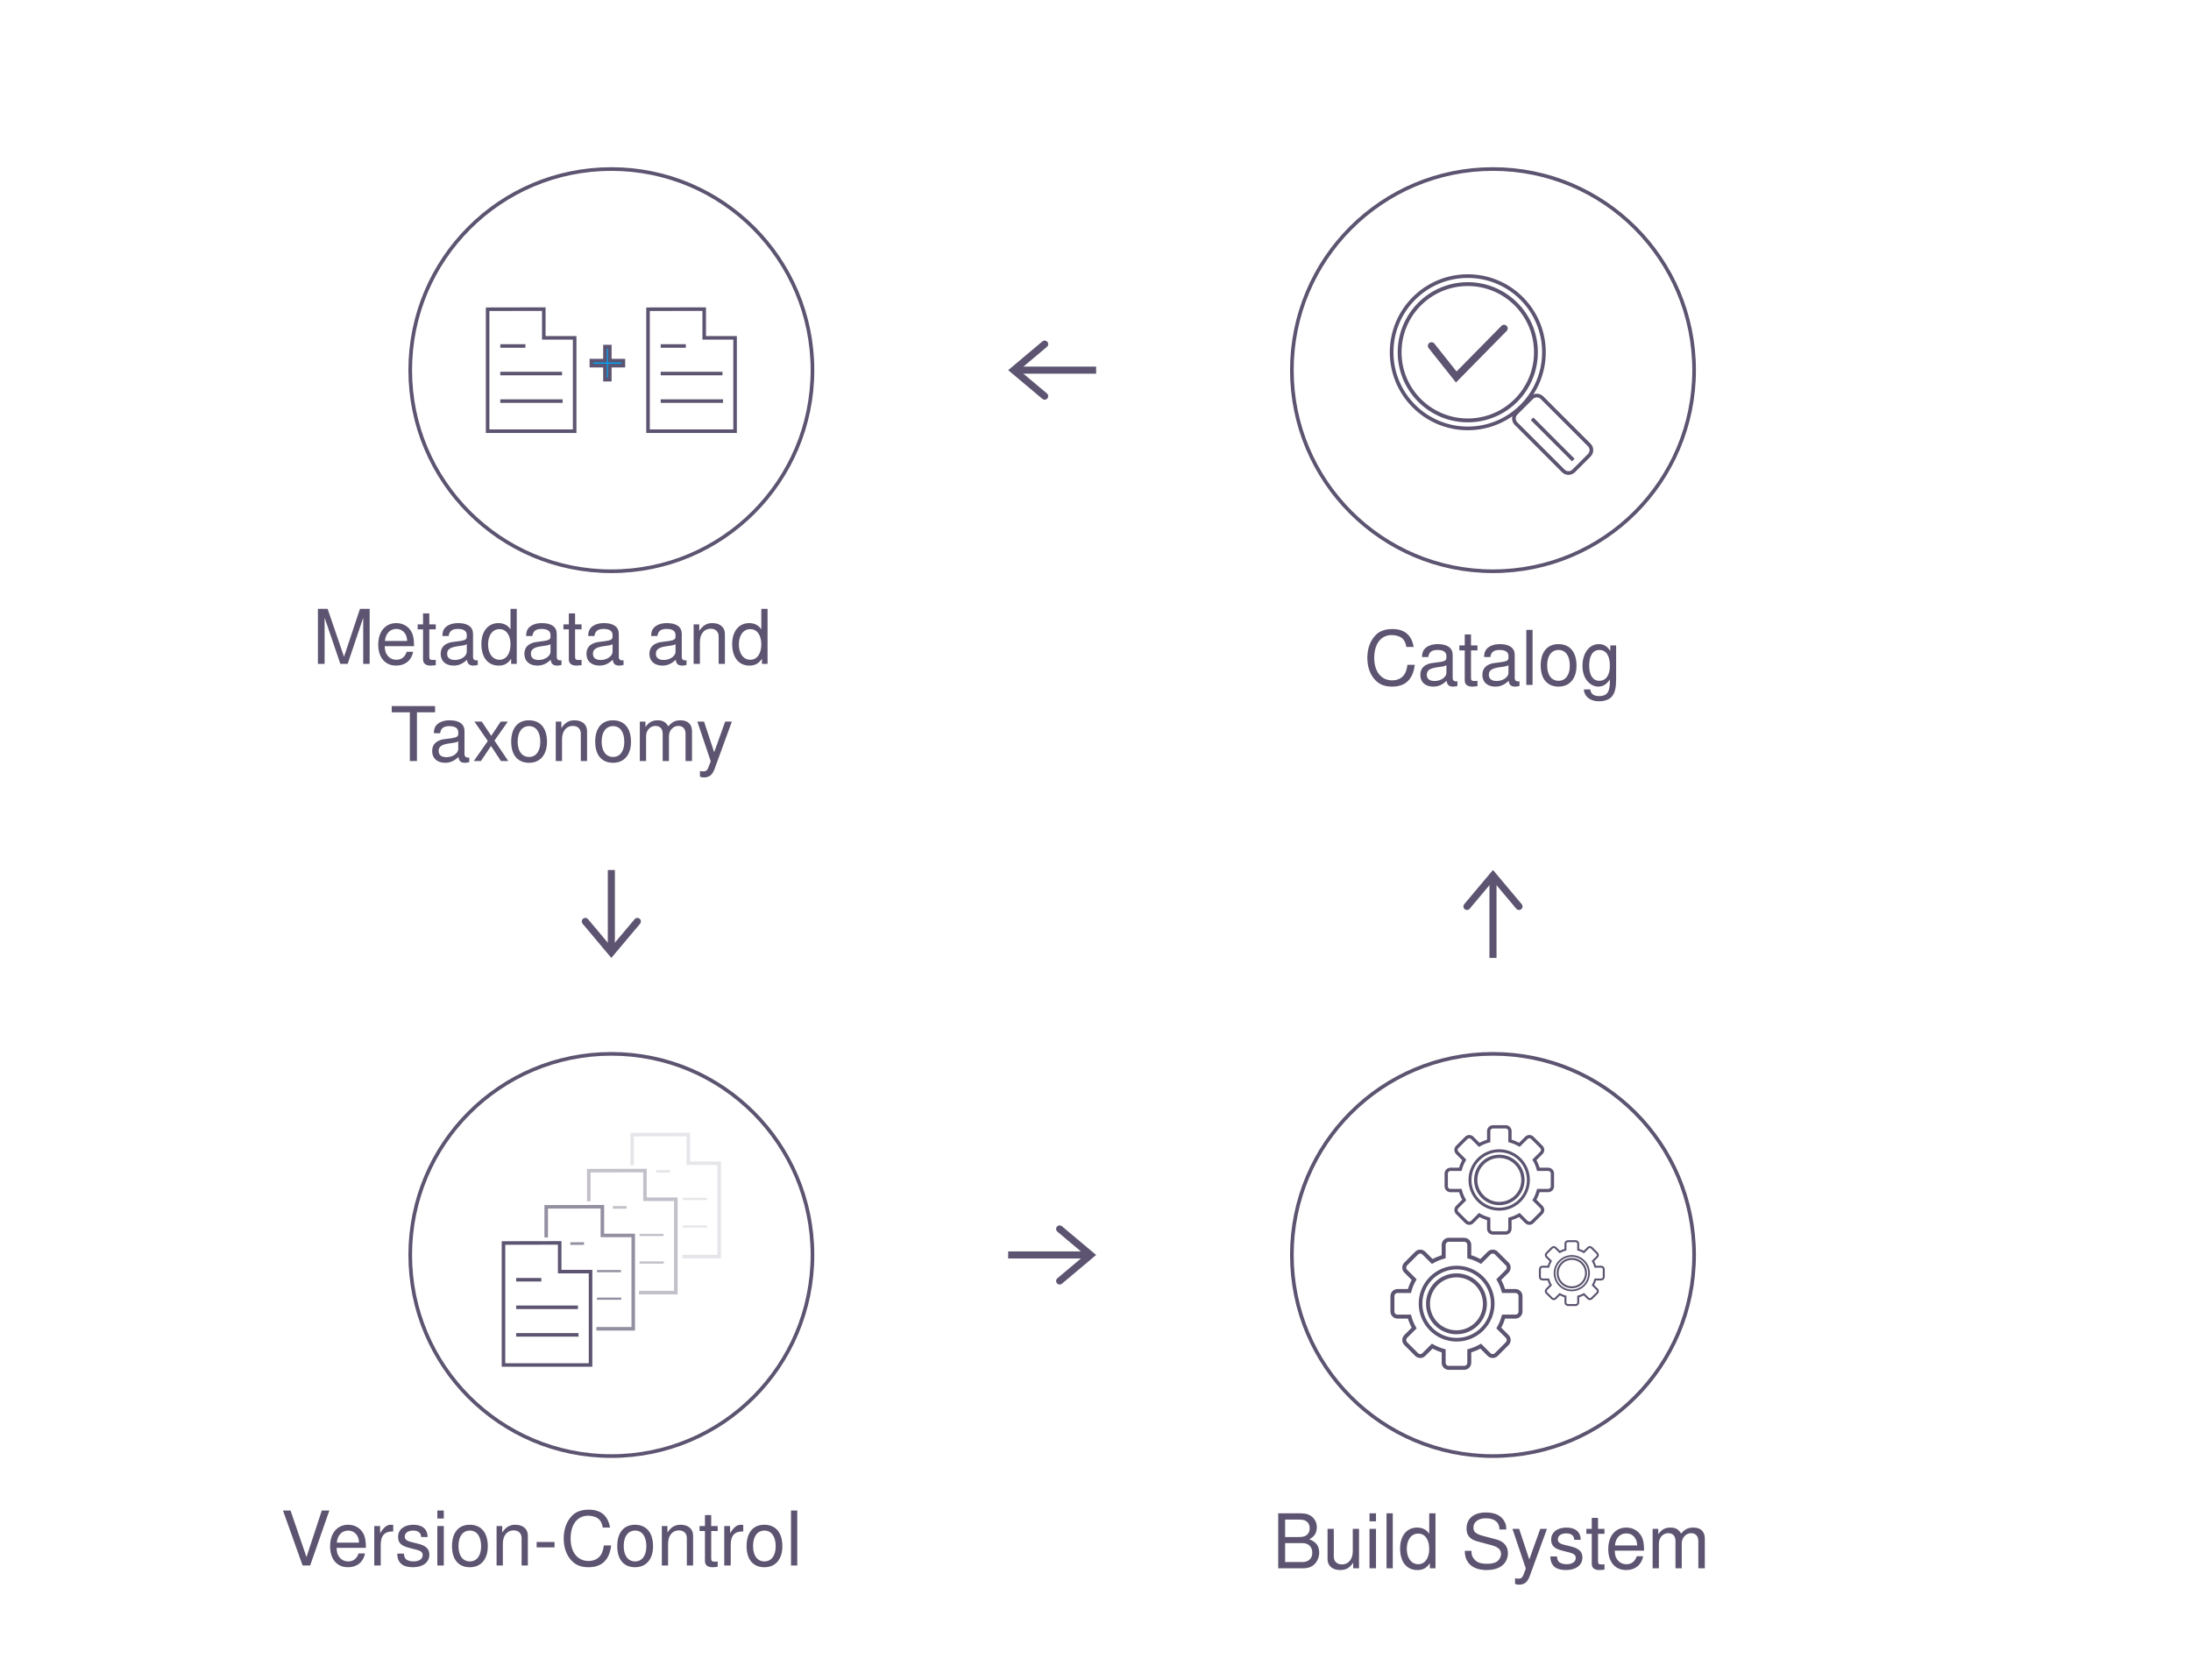
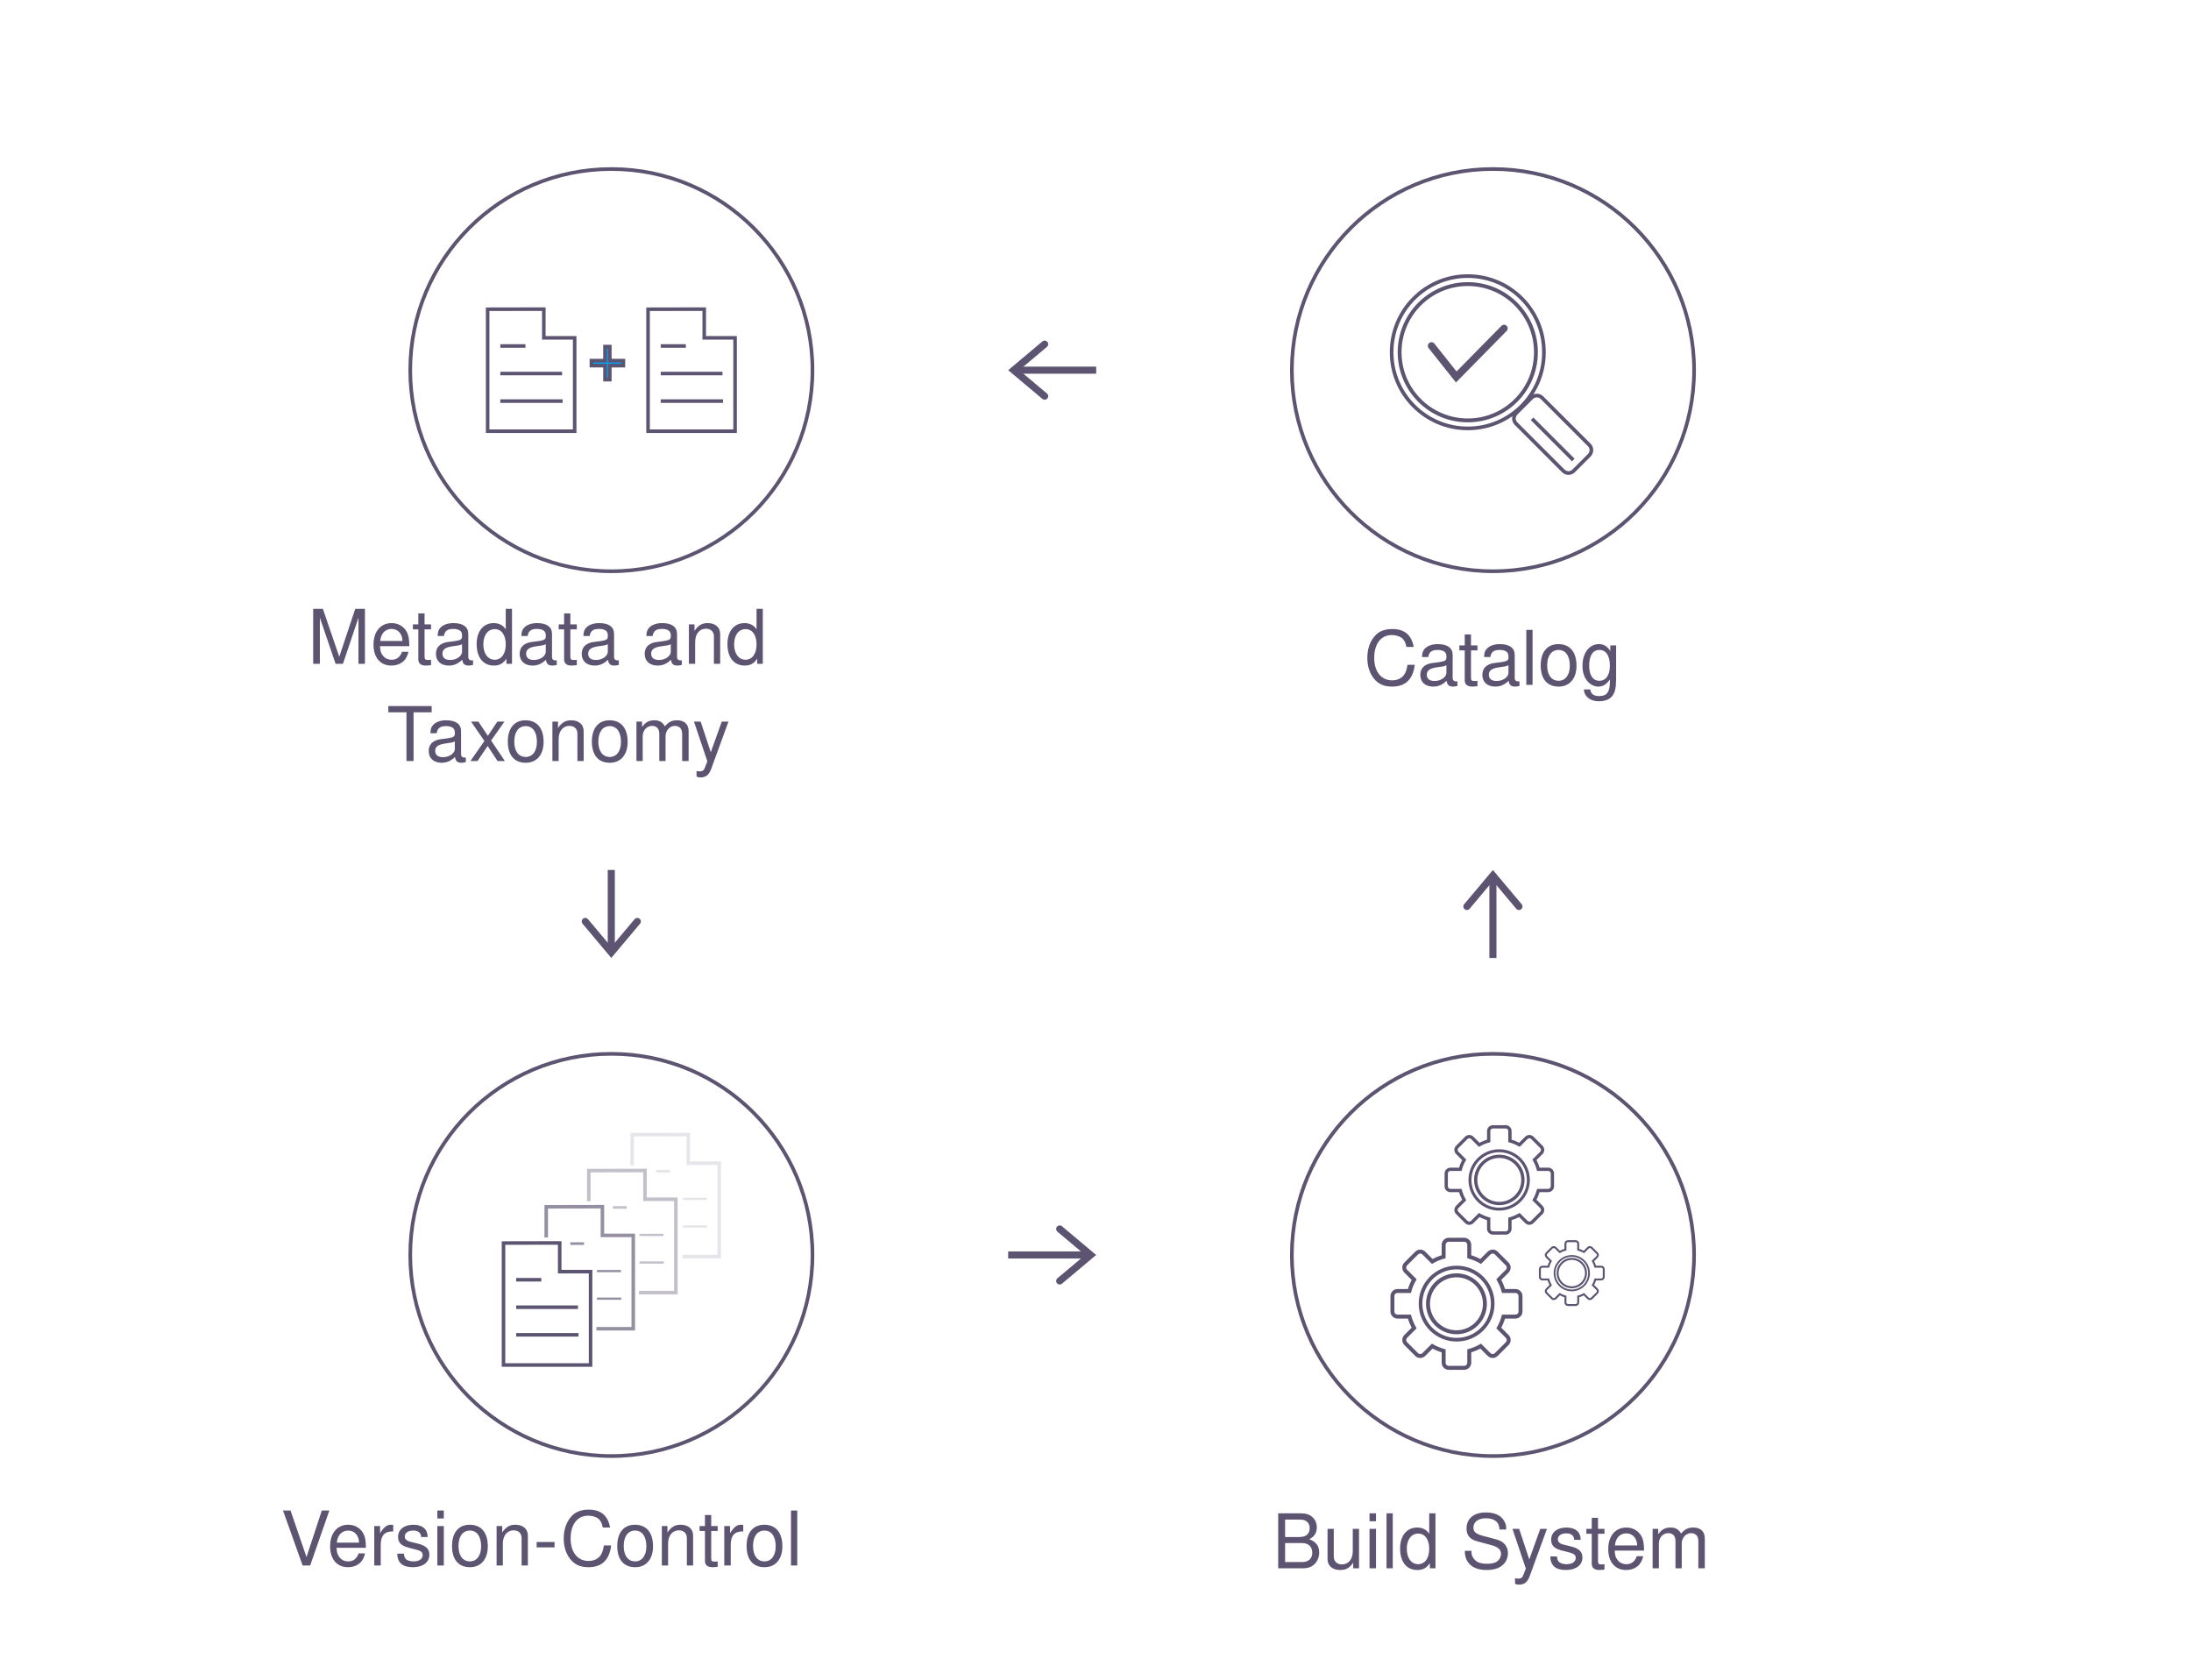
- <svg xmlns="http://www.w3.org/2000/svg" width="600" height="460" viewBox="0 0 158.75 121.708" version="1.1" id="svg43558">
-   <defs id="defs43552" />
-   <g id="layer1">
-     <g id="g10245-9-6-2-9-8" transform="matrix(0,0.5818566,-0.5818566,0,158.4417,5.579287)" style="display:inline;fill:none;stroke:#5c5470;stroke-width:0.882;stroke-miterlimit:4;stroke-dasharray:none">
-       <path id="path10227-42-4-8-2-9" style="fill:none;fill-opacity:1;stroke:#5c5470;stroke-width:0.882;stroke-linecap:round;stroke-miterlimit:4;stroke-dasharray:none" d="m 105.158,192.937 1.928,1.62 1.928,1.62 -1.928,1.62 -1.928,1.62" />
-       <path style="fill:none;stroke:#5c5470;stroke-width:0.882;stroke-linecap:butt;stroke-linejoin:miter;stroke-miterlimit:4;stroke-dasharray:none;stroke-opacity:1" d="M 109.014,196.176 H 98.748" id="path10241-2-1-8-8-3" />
-     </g>
-     <g id="g10245-9-6-2-9-8-7" transform="matrix(0.5818566,0,0,0.5818566,15.59159,-23.21495)" style="display:inline;fill:none;stroke:#5c5470;stroke-width:0.882;stroke-miterlimit:4;stroke-dasharray:none">
-       <path id="path10227-42-4-8-2-9-2" style="fill:none;fill-opacity:1;stroke:#5c5470;stroke-width:0.882;stroke-linecap:round;stroke-miterlimit:4;stroke-dasharray:none" d="m 105.158,192.937 1.928,1.62 1.928,1.62 -1.928,1.62 -1.928,1.62" />
-       <path style="fill:none;stroke:#5c5470;stroke-width:0.882;stroke-linecap:butt;stroke-linejoin:miter;stroke-miterlimit:4;stroke-dasharray:none;stroke-opacity:1" d="M 109.014,196.176 H 98.748" id="path10241-2-1-8-8-3-7" />
-     </g>
-     <text xml:space="preserve" style="font-size:5.475px;line-height:1.25;font-family:Helvetica-Light;-inkscape-font-specification:'Helvetica-Light, Normal';display:inline;stroke-width:0.257;fill:#5c5470" x="92.176" y="113.637" id="text42556-0">
-       <tspan id="tspan42554-1" x="92.176" y="113.637" style="font-style:normal;font-variant:normal;font-weight:normal;font-stretch:normal;font-size:5.475px;font-family:Helvetica;-inkscape-font-specification:Helvetica;stroke-width:0.257;fill:#5c5470">Build System</tspan>
+ <svg xmlns="http://www.w3.org/2000/svg" width="600" height="460" version="1.1" viewBox="0 0 158.75 121.71">
+   <g transform="matrix(0 .58186 -.58186 0 158.44 5.5793)" fill="none" stroke="#5c5470" stroke-width=".882">
+     <path d="m105.16 192.94 3.856 3.24-1.928 1.62-1.928 1.62" stroke-linecap="round" />
+     <path d="m109.01 196.18h-10.266" />
+   </g>
+   <g transform="matrix(.58186 0 0 .58186 15.592 -23.215)" fill="none" stroke="#5c5470" stroke-width=".882">
+     <path d="m105.16 192.94 3.856 3.24-1.928 1.62-1.928 1.62" stroke-linecap="round" />
+     <path d="m109.01 196.18h-10.266" />
+   </g>
+   <g fill="#5c5470" font-size="5.475px" stroke-width=".257">
+     <text x="92.176" y="113.637" font-family="Helvetica-Light" style="line-height:1.25" xml:space="preserve">
+       <tspan x="92.176" y="113.637" fill="#5c5470" font-family="Helvetica" font-size="5.475px" stroke-width=".257">Build System</tspan>
    </text>
-     <text xml:space="preserve" style="font-size:5.475px;line-height:1.25;font-family:Helvetica-Light;-inkscape-font-specification:'Helvetica-Light, Normal';text-align:center;text-anchor:middle;display:inline;stroke-width:0.257;fill:#5c5470" x="44.986" y="113.432" id="text42556-0-9">
-       <tspan id="tspan42554-1-9" x="44.986" y="113.432" style="font-style:normal;font-variant:normal;font-weight:normal;font-stretch:normal;font-size:5.475px;font-family:Helvetica;-inkscape-font-specification:Helvetica;text-align:center;text-anchor:middle;stroke-width:0.257;fill:#5c5470">Version-Control </tspan>
-       <tspan x="44.986" y="120.276" style="font-size:5.475px;text-align:center;text-anchor:middle;stroke-width:0.257;fill:#5c5470" id="tspan42768" />
+     <text x="44.986" y="113.432" font-family="Helvetica-Light" text-align="center" text-anchor="middle" style="line-height:1.25" xml:space="preserve">
+       <tspan x="44.986" y="113.432" font-family="Helvetica" text-align="center">Version-Control </tspan>
+       <tspan x="44.986" y="120.276" text-align="center" />
    </text>
-     <text xml:space="preserve" style="font-size:5.475px;line-height:1.25;font-family:Helvetica-Light;-inkscape-font-specification:'Helvetica-Light, Normal';text-align:center;text-anchor:middle;display:inline;stroke-width:0.257;fill:#5c5470" x="44.273" y="48.102" id="text42556-0-9-0">
-       <tspan x="44.273" y="48.102" style="font-style:normal;font-variant:normal;font-weight:normal;font-stretch:normal;font-size:5.475px;font-family:Helvetica;-inkscape-font-specification:Helvetica;text-align:center;text-anchor:middle;stroke-width:0.257;fill:#5c5470" id="tspan42768-8">Metadata and</tspan>
-       <tspan x="44.273" y="55.144" style="font-style:normal;font-variant:normal;font-weight:normal;font-stretch:normal;font-size:5.475px;font-family:Helvetica;-inkscape-font-specification:Helvetica;text-align:center;text-anchor:middle;stroke-width:0.257;fill:#5c5470" id="tspan43320">Taxonomy</tspan>
+     <text x="44.273" y="48.102" font-family="Helvetica" text-align="center" text-anchor="middle" style="line-height:1.25" xml:space="preserve">
+       <tspan x="44.273" y="48.102" text-align="center">Metadata and</tspan>
+       <tspan x="44.273" y="55.144" text-align="center">Taxonomy</tspan>
    </text>
-     <g id="g52514" transform="translate(17.24751,2.8641)" style="stroke:#5c5470">
-       <circle style="display:inline;fill:none;stroke:#5c5470;stroke-width:0.265;stroke-linecap:round;stroke-miterlimit:4;stroke-dasharray:none" id="path42346" cx="27.048" cy="23.956" r="14.572" />
-       <g id="g1420" transform="translate(-53.34042,-16.01746)" style="stroke:#5c5470">
-         <path style="display:inline;fill:none;stroke:#5c5470;stroke-width:0.257;stroke-linecap:butt;stroke-linejoin:miter;stroke-miterlimit:4;stroke-dasharray:none;stroke-opacity:1" d="m 83.046,35.56 v 8.837 h 6.307 v -6.764 h -2.236 v -2.081 z" id="path42770-9-6-4" />
-         <path style="display:inline;fill:none;stroke:#5c5470;stroke-width:0.257;stroke-linecap:butt;stroke-linejoin:miter;stroke-miterlimit:4;stroke-dasharray:none;stroke-opacity:1" d="m 83.965,38.222 h 1.821" id="path42847-3-4" />
-         <path style="display:inline;fill:none;stroke:#5c5470;stroke-width:0.257;stroke-linecap:butt;stroke-linejoin:miter;stroke-miterlimit:4;stroke-dasharray:none;stroke-opacity:1" d="m 83.965,40.219 h 4.476" id="path42849-0-5" />
-         <path style="display:inline;fill:none;stroke:#5c5470;stroke-width:0.257;stroke-linecap:butt;stroke-linejoin:miter;stroke-miterlimit:4;stroke-dasharray:none;stroke-opacity:1" d="m 83.965,42.216 h 4.516" id="path42851-5-8" />
-         <path style="display:inline;fill:none;stroke:#5c5470;stroke-width:0.257;stroke-linecap:butt;stroke-linejoin:miter;stroke-miterlimit:4;stroke-dasharray:none;stroke-opacity:1" d="m 71.423,35.56 v 8.837 h 6.307 v -6.764 h -2.236 v -2.081 z" id="path42770-9-6-4-1" />
-         <path style="display:inline;fill:none;stroke:#5c5470;stroke-width:0.257;stroke-linecap:butt;stroke-linejoin:miter;stroke-miterlimit:4;stroke-dasharray:none;stroke-opacity:1" d="m 72.342,38.222 h 1.821" id="path42847-3-4-9" />
-         <path style="display:inline;fill:none;stroke:#5c5470;stroke-width:0.257;stroke-linecap:butt;stroke-linejoin:miter;stroke-miterlimit:4;stroke-dasharray:none;stroke-opacity:1" d="m 72.342,40.219 h 4.476" id="path42849-0-5-6" />
-         <path style="display:inline;fill:none;stroke:#5c5470;stroke-width:0.257;stroke-linecap:butt;stroke-linejoin:miter;stroke-miterlimit:4;stroke-dasharray:none;stroke-opacity:1" d="m 72.342,42.216 h 4.516" id="path42851-5-8-7" />
-         <text xml:space="preserve" style="font-size:4.939px;line-height:1.25;font-family:Helvetica-Light;-inkscape-font-specification:'Helvetica-Light, Normal';fill:#00a3fa;fill-opacity:1;stroke-width:0.265;stroke:#5c5470" x="78.697" y="41.208" id="text14417">
-           <tspan id="tspan14415" x="78.697" y="41.208" style="font-size:4.939px;fill:#00a3fa;fill-opacity:1;stroke-width:0.265;stroke:#5c5470">+</tspan>
+   </g>
+   <g stroke="#5c5470">
+     <g transform="translate(17.248 2.8641)">
+       <circle cx="27.048" cy="23.956" r="14.572" fill="none" stroke-linecap="round" stroke-width=".265" />
+       <g transform="translate(-53.34 -16.017)">
+         <g fill="none" stroke-width=".257">
+           <path d="m83.046 35.56v8.837h6.307v-6.764h-2.236v-2.081z" />
+           <path d="m83.965 38.222h1.821" />
+           <path d="m83.965 40.219h4.476" />
+           <path d="m83.965 42.216h4.516" />
+           <path d="m71.423 35.56v8.837h6.307v-6.764h-2.236v-2.081z" />
+           <path d="m72.342 38.222h1.821" />
+           <path d="m72.342 40.219h4.476" />
+           <path d="m72.342 42.216h4.516" />
+         </g>
+         <text x="78.697" y="41.208" fill="#00a3fa" font-family="Helvetica-Light" font-size="4.939px" stroke-width=".265" style="line-height:1.25" xml:space="preserve">
+           <tspan x="78.697" y="41.208" fill="#00a3fa" font-size="4.939px" stroke="#5c5470" stroke-width=".265">+</tspan>
        </text>
      </g>
    </g>
-     <g id="g52491" transform="translate(17.24751,2.251676)" style="stroke:#5c5470">
-       <circle style="display:inline;fill:none;stroke:#5c5470;stroke-width:0.265;stroke-linecap:round;stroke-miterlimit:4;stroke-dasharray:none" id="path42346-6" cx="27.048" cy="88.68" r="14.572" />
-       <g id="g1408" transform="translate(-53.1304,-20.64202)" style="stroke:#5c5470">
-         <path style="display:inline;fill:none;stroke:#5c5470;stroke-width:0.257;stroke-linecap:butt;stroke-linejoin:miter;stroke-miterlimit:4;stroke-dasharray:none;stroke-opacity:1" d="m 72.364,108.456 v 8.837 h 6.307 v -6.764 h -2.236 v -2.081 z" id="path42770-9-6-4-0" />
-         <path style="display:inline;fill:none;stroke:#5c5470;stroke-width:0.257;stroke-linecap:butt;stroke-linejoin:miter;stroke-miterlimit:4;stroke-dasharray:none;stroke-opacity:1" d="m 73.282,111.117 h 1.821" id="path42847-3-4-97" />
-         <path style="display:inline;fill:none;stroke:#5c5470;stroke-width:0.257;stroke-linecap:butt;stroke-linejoin:miter;stroke-miterlimit:4;stroke-dasharray:none;stroke-opacity:1" d="m 73.282,113.114 h 4.476" id="path42849-0-5-66" />
-         <path style="display:inline;fill:none;stroke:#5c5470;stroke-width:0.257;stroke-linecap:butt;stroke-linejoin:miter;stroke-miterlimit:4;stroke-dasharray:none;stroke-opacity:1" d="m 73.282,115.111 h 4.516" id="path42851-5-8-8" />
-         <path style="display:inline;opacity:0.656;fill:none;stroke:#5c5470;stroke-width:0.257;stroke-linecap:butt;stroke-linejoin:miter;stroke-miterlimit:4;stroke-dasharray:none;stroke-opacity:1" d="m 79.096,114.672 h 2.669 v -6.764 h -2.236 v -2.081 l -4.071,0.008 v 2.222" id="path42770-9-6-4-0-8-6-7" />
-         <path style="display:inline;opacity:0.656;fill:none;stroke:#5c5470;stroke-width:0.19;stroke-linecap:butt;stroke-linejoin:miter;stroke-miterlimit:4;stroke-dasharray:none;stroke-opacity:1" d="m 77.202,108.496 h 0.996" id="path42847-3-4-97-2-7-8" />
-         <path style="display:inline;opacity:0.656;fill:none;stroke:#5c5470;stroke-width:0.16;stroke-linecap:butt;stroke-linejoin:miter;stroke-miterlimit:4;stroke-dasharray:none;stroke-opacity:1" d="m 79.134,110.493 h 1.743" id="path42849-0-5-66-9-6-6" />
-         <path style="display:inline;opacity:0.656;fill:none;stroke:#5c5470;stroke-width:0.16;stroke-linecap:butt;stroke-linejoin:miter;stroke-miterlimit:4;stroke-dasharray:none;stroke-opacity:1" d="m 79.134,112.49 h 1.759" id="path42851-5-8-8-5-7-8" />
-         <path style="display:inline;opacity:0.369;fill:none;stroke:#5c5470;stroke-width:0.257;stroke-linecap:butt;stroke-linejoin:miter;stroke-miterlimit:4;stroke-dasharray:none;stroke-opacity:1" d="m 82.182,112.051 h 2.669 v -6.764 h -2.236 v -2.081 l -4.071,0.008 v 2.222" id="path14540" />
-         <path style="display:inline;opacity:0.369;fill:none;stroke:#5c5470;stroke-width:0.19;stroke-linecap:butt;stroke-linejoin:miter;stroke-miterlimit:4;stroke-dasharray:none;stroke-opacity:1" d="m 80.287,105.875 h 0.996" id="path14542" />
-         <path style="display:inline;opacity:0.369;fill:none;stroke:#5c5470;stroke-width:0.16;stroke-linecap:butt;stroke-linejoin:miter;stroke-miterlimit:4;stroke-dasharray:none;stroke-opacity:1" d="m 82.219,107.872 h 1.743" id="path14544" />
-         <path style="display:inline;opacity:0.369;fill:none;stroke:#5c5470;stroke-width:0.16;stroke-linecap:butt;stroke-linejoin:miter;stroke-miterlimit:4;stroke-dasharray:none;stroke-opacity:1" d="m 82.219,109.869 h 1.759" id="path14546" />
-         <path style="display:inline;opacity:0.156;fill:none;stroke:#5c5470;stroke-width:0.257;stroke-linecap:butt;stroke-linejoin:miter;stroke-miterlimit:4;stroke-dasharray:none;stroke-opacity:1" d="m 85.323,109.44 h 2.669 v -6.764 h -2.236 v -2.081 l -4.071,0.008 v 2.222" id="path14548" />
-         <path style="display:inline;opacity:0.156;fill:none;stroke:#5c5470;stroke-width:0.19;stroke-linecap:butt;stroke-linejoin:miter;stroke-miterlimit:4;stroke-dasharray:none;stroke-opacity:1" d="m 83.428,103.264 h 0.996" id="path14550" />
-         <path style="display:inline;opacity:0.156;fill:none;stroke:#5c5470;stroke-width:0.16;stroke-linecap:butt;stroke-linejoin:miter;stroke-miterlimit:4;stroke-dasharray:none;stroke-opacity:1" d="m 85.361,105.261 h 1.743" id="path14552" />
-         <path style="display:inline;opacity:0.156;fill:none;stroke:#5c5470;stroke-width:0.16;stroke-linecap:butt;stroke-linejoin:miter;stroke-miterlimit:4;stroke-dasharray:none;stroke-opacity:1" d="m 85.361,107.258 h 1.759" id="path14554" />
+     <g transform="translate(17.248 2.2517)" fill="none">
+       <circle cx="27.048" cy="88.68" r="14.572" stroke-linecap="round" stroke-width=".265" />
+       <g transform="translate(-53.13 -20.642)">
+         <g stroke-width=".257">
+           <path d="m72.364 108.46v8.837h6.307v-6.764h-2.236v-2.081z" />
+           <path d="m73.282 111.12h1.821" />
+           <path d="m73.282 113.11h4.476" />
+           <path d="m73.282 115.11h4.516" />
+           <path d="m79.096 114.67h2.669v-6.764h-2.236v-2.081l-4.071 8e-3v2.222" opacity=".656" />
+         </g>
+         <path d="m77.202 108.5h0.996" opacity=".656" stroke-width=".19" />
+         <path d="m79.134 110.49h1.743" opacity=".656" stroke-width=".16" />
+         <path d="m79.134 112.49h1.759" opacity=".656" stroke-width=".16" />
+         <path d="m82.182 112.05h2.669v-6.764h-2.236v-2.081l-4.071 8e-3v2.222" opacity=".369" stroke-width=".257" />
+         <path d="m80.287 105.88h0.996" opacity=".369" stroke-width=".19" />
+         <path d="m82.219 107.87h1.743" opacity=".369" stroke-width=".16" />
+         <path d="m82.219 109.87h1.759" opacity=".369" stroke-width=".16" />
+         <path d="m85.323 109.44h2.669v-6.764h-2.236v-2.081l-4.071 8e-3v2.222" opacity=".156" stroke-width=".257" />
+         <path d="m83.428 103.26h0.996" opacity=".156" stroke-width=".19" />
+         <path d="m85.361 105.26h1.743" opacity=".156" stroke-width=".16" />
+         <path d="m85.361 107.26h1.759" opacity=".156" stroke-width=".16" />
      </g>
    </g>
-     <g id="g52500" transform="translate(29.45543,2.251676)" style="stroke:#5c5470">
-       <circle style="display:inline;fill:none;stroke:#5c5470;stroke-width:0.265;stroke-linecap:round;stroke-miterlimit:4;stroke-dasharray:none" id="path42346-6-8" cx="78.719" cy="88.68" r="14.572" />
-       <path id="path42578-1-5" style="display:inline;fill:none;stroke:#5c5470;stroke-width:0.238;stroke-linecap:round;stroke-miterlimit:4;stroke-dasharray:none;stroke-opacity:1" d="m 78.717,79.398 c -0.17,0 -0.308,0.137 -0.308,0.308 v 0.712 a 2.929,2.929 0 0 0 -0.685,0.284 l -0.504,-0.504 c -0.121,-0.121 -0.315,-0.121 -0.435,0 l -0.653,0.653 c -0.121,0.121 -0.121,0.315 0,0.435 l 0.504,0.504 a 2.929,2.929 0 0 0 -0.284,0.685 h -0.713 c -0.17,0 -0.307,0.137 -0.307,0.307 v 0.923 c 0,0.17 0.137,0.308 0.307,0.308 h 0.713 a 2.929,2.929 0 0 0 0.284,0.685 l -0.504,0.504 c -0.121,0.121 -0.121,0.315 0,0.435 l 0.653,0.652 c 0.121,0.121 0.315,0.121 0.435,0 l 0.504,-0.504 a 2.929,2.929 0 0 0 0.685,0.284 v 0.713 c 0,0.17 0.137,0.308 0.308,0.308 h 0.923 c 0.17,0 0.308,-0.137 0.308,-0.308 v -0.713 a 2.929,2.929 0 0 0 0.685,-0.284 l 0.504,0.503 c 0.121,0.121 0.315,0.121 0.435,0 l 0.653,-0.652 c 0.121,-0.121 0.121,-0.315 0,-0.435 l -0.503,-0.504 a 2.929,2.929 0 0 0 0.284,-0.685 h 0.712 c 0.17,0 0.308,-0.137 0.308,-0.308 v -0.923 c 0,-0.17 -0.137,-0.307 -0.308,-0.307 h -0.712 a 2.929,2.929 0 0 0 -0.284,-0.685 l 0.504,-0.504 c 0.121,-0.121 0.121,-0.315 0,-0.435 l -0.653,-0.653 c -0.121,-0.121 -0.315,-0.121 -0.435,0 l -0.504,0.503 a 2.929,2.929 0 0 0 -0.685,-0.284 v -0.712 c 0,-0.17 -0.137,-0.308 -0.308,-0.308 z m 0.458,2.137 a 1.71,1.71 0 0 1 0.004,0 1.71,1.71 0 0 1 1.71,1.709 1.71,1.71 0 0 1 -1.71,1.71 1.71,1.71 0 0 1 -1.71,-1.71 1.71,1.71 0 0 1 1.706,-1.709 z" />
-       <path id="path42578-1-3-1" style="display:inline;fill:none;stroke:#5c5470;stroke-width:0.287;stroke-linecap:round;stroke-miterlimit:4;stroke-dasharray:none;stroke-opacity:1" d="m 75.517,87.58 c -0.206,0 -0.371,0.166 -0.371,0.371 v 0.859 a 3.534,3.534 0 0 0 -0.827,0.343 l -0.608,-0.608 c -0.145,-0.145 -0.379,-0.145 -0.524,0 l -0.787,0.788 c -0.145,0.145 -0.145,0.38 0,0.525 l 0.608,0.608 a 3.534,3.534 0 0 0 -0.343,0.826 h -0.86 c -0.206,0 -0.371,0.166 -0.371,0.371 v 1.114 c 0,0.206 0.166,0.371 0.371,0.371 h 0.86 a 3.534,3.534 0 0 0 0.343,0.826 l -0.608,0.608 c -0.145,0.145 -0.145,0.38 0,0.525 l 0.787,0.787 c 0.145,0.145 0.379,0.145 0.524,0 l 0.608,-0.608 a 3.534,3.534 0 0 0 0.827,0.343 v 0.86 c 0,0.206 0.166,0.371 0.371,0.371 h 1.114 c 0.206,0 0.371,-0.165 0.371,-0.371 v -0.86 a 3.534,3.534 0 0 0 0.827,-0.342 l 0.607,0.607 c 0.145,0.145 0.38,0.145 0.526,0 l 0.787,-0.787 c 0.145,-0.145 0.145,-0.38 0,-0.525 l -0.607,-0.607 a 3.534,3.534 0 0 0 0.342,-0.827 h 0.859 c 0.206,0 0.371,-0.166 0.371,-0.371 v -1.114 c 0,-0.206 -0.166,-0.371 -0.371,-0.371 h -0.859 a 3.534,3.534 0 0 0 -0.343,-0.826 l 0.608,-0.608 c 0.145,-0.145 0.145,-0.38 0,-0.525 l -0.787,-0.788 c -0.145,-0.145 -0.38,-0.145 -0.526,0 l -0.607,0.607 a 3.534,3.534 0 0 0 -0.827,-0.342 v -0.859 c 0,-0.206 -0.165,-0.371 -0.371,-0.371 z m 0.552,2.577 a 2.063,2.063 0 0 1 0.005,0 2.063,2.063 0 0 1 2.062,2.063 2.063,2.063 0 0 1 -2.062,2.063 2.063,2.063 0 0 1 -2.063,-2.063 2.063,2.063 0 0 1 2.058,-2.063 z" />
-       <path id="path42578-1-9" style="display:inline;fill:none;stroke:#5c5470;stroke-width:0.143;stroke-linecap:round;stroke-miterlimit:4;stroke-dasharray:none;stroke-opacity:1" d="m 84.155,87.681 c -0.103,0 -0.185,0.083 -0.185,0.185 v 0.428 a 1.762,1.762 0 0 0 -0.412,0.171 l -0.303,-0.303 c -0.073,-0.072 -0.189,-0.072 -0.262,0 l -0.393,0.393 c -0.073,0.072 -0.073,0.189 0,0.262 l 0.303,0.303 a 1.762,1.762 0 0 0 -0.171,0.412 h -0.429 c -0.103,0 -0.185,0.082 -0.185,0.185 v 0.555 c 0,0.103 0.082,0.185 0.185,0.185 h 0.429 a 1.762,1.762 0 0 0 0.171,0.412 l -0.303,0.303 c -0.073,0.072 -0.073,0.189 0,0.262 l 0.393,0.392 c 0.073,0.072 0.189,0.072 0.262,0 l 0.303,-0.303 a 1.762,1.762 0 0 0 0.412,0.171 v 0.429 c 0,0.103 0.083,0.185 0.185,0.185 h 0.555 c 0.103,0 0.185,-0.083 0.185,-0.185 v -0.429 a 1.762,1.762 0 0 0 0.412,-0.171 l 0.303,0.303 c 0.073,0.072 0.189,0.072 0.262,0 l 0.393,-0.392 c 0.073,-0.072 0.073,-0.189 0,-0.262 l -0.303,-0.303 a 1.762,1.762 0 0 0 0.171,-0.412 h 0.428 c 0.103,0 0.185,-0.083 0.185,-0.185 v -0.555 c 0,-0.103 -0.083,-0.185 -0.185,-0.185 h -0.428 a 1.762,1.762 0 0 0 -0.171,-0.412 l 0.303,-0.303 c 0.073,-0.072 0.073,-0.189 0,-0.262 l -0.393,-0.393 c -0.073,-0.072 -0.189,-0.072 -0.262,0 l -0.303,0.303 a 1.762,1.762 0 0 0 -0.412,-0.171 v -0.428 c 0,-0.103 -0.083,-0.185 -0.185,-0.185 z m 0.275,1.285 a 1.029,1.029 0 0 1 0.002,0 1.029,1.029 0 0 1 1.029,1.028 1.029,1.029 0 0 1 -1.029,1.029 1.029,1.029 0 0 1 -1.029,-1.029 1.029,1.029 0 0 1 1.026,-1.028 z" />
-       <circle style="opacity:1;fill:none;fill-opacity:1;stroke:#5c5470;stroke-width:0.265;stroke-linecap:round" id="path14574" cx="76.086" cy="92.207" r="2.615" />
-       <circle style="opacity:1;fill:none;fill-opacity:1;stroke:#5c5470;stroke-width:0.214;stroke-linecap:round" id="circle14612" cx="79.169" cy="83.246" r="2.116" />
-       <circle style="opacity:1;fill:none;fill-opacity:1;stroke:#5c5470;stroke-width:0.126;stroke-linecap:round" id="circle14614" cx="84.431" cy="90.001" r="1.249" />
-     </g>
-     <text xml:space="preserve" style="font-size:5.475px;line-height:1.25;font-family:Helvetica-Light;-inkscape-font-specification:'Helvetica-Light, Normal';display:inline;stroke-width:0.257;fill:#5c5470" x="98.805" y="49.625" id="text42556-6">
-       <tspan id="tspan42554-6" x="98.805" y="49.625" style="font-style:normal;font-variant:normal;font-weight:normal;font-stretch:normal;font-size:5.475px;font-family:Helvetica;-inkscape-font-specification:Helvetica;stroke-width:0.257;fill:#5c5470">Catalog</tspan>
-     </text>
-     <g id="g52471" transform="translate(18.83696,1.639254)" style="stroke:#5c5470">
-       <circle style="display:inline;fill:none;stroke:#5c5470;stroke-width:0.265;stroke-linecap:round;stroke-miterlimit:4;stroke-dasharray:none" id="path42346-6-8-1-3" cx="89.338" cy="25.18" r="14.572" />
-       <path style="display:inline;fill:none;stroke:#5c5470;stroke-width:0.529;stroke-linecap:round;stroke-linejoin:miter;stroke-miterlimit:4;stroke-dasharray:none;stroke-opacity:1" d="m 84.884,23.421 1.793,2.255 3.463,-3.519" id="path42543-5" />
-       <circle style="opacity:1;fill:none;fill-opacity:0;stroke:#5c5470;stroke-width:0.265;stroke-linecap:round;stroke-miterlimit:4;stroke-dasharray:none" id="path1991" cx="87.512" cy="23.884" r="5.518" />
-       <rect style="opacity:1;fill:none;fill-opacity:0;stroke:#5c5470;stroke-width:0.265;stroke-linecap:round;stroke-miterlimit:4;stroke-dasharray:none" id="rect2004" width="2.659" height="5.902" x="43.807" y="84.37" rx="0.529" ry="0.529" transform="rotate(-45)" />
-       <circle style="opacity:1;fill:none;fill-opacity:0;stroke:#5c5470;stroke-width:0.279;stroke-linecap:round;stroke-miterlimit:4;stroke-dasharray:none" id="circle2006" cx="87.512" cy="23.884" r="4.938" />
-       <path style="fill:none;stroke:#5c5470;stroke-width:0.265px;stroke-linecap:butt;stroke-linejoin:miter;stroke-opacity:1" d="m 92.168,28.705 2.989,2.989" id="path2008" />
-     </g>
-     <text xml:space="preserve" style="font-size:5.475px;line-height:1.25;font-family:Helvetica-Light;-inkscape-font-specification:'Helvetica-Light, Normal';display:inline;stroke-width:0.257" x="82.758" y="19.953" id="text42538">
-       <tspan id="tspan42536" x="82.758" y="19.953" style="font-style:normal;font-variant:normal;font-weight:normal;font-stretch:normal;font-size:5.475px;font-family:Helvetica;-inkscape-font-specification:Helvetica;stroke-width:0.257" />
-     </text>
-     <g id="g52520" transform="matrix(0,-0.5818566,-0.5818566,0,222.3211,126.866)" style="display:inline;fill:none;stroke:#5c5470;stroke-width:0.882;stroke-miterlimit:4;stroke-dasharray:none">
-       <path id="path52516" style="fill:none;fill-opacity:1;stroke:#5c5470;stroke-width:0.882;stroke-linecap:round;stroke-miterlimit:4;stroke-dasharray:none" d="m 105.158,192.937 1.928,1.62 1.928,1.62 -1.928,1.62 -1.928,1.62" />
-       <path style="fill:none;stroke:#5c5470;stroke-width:0.882;stroke-linecap:butt;stroke-linejoin:miter;stroke-miterlimit:4;stroke-dasharray:none;stroke-opacity:1" d="M 109.014,196.176 H 98.748" id="path52518" />
-     </g>
-     <g id="g52624" transform="matrix(-0.5818566,0,0,0.5818566,136.8783,-87.32668)" style="display:inline;fill:none;stroke:#5c5470;stroke-width:0.882;stroke-miterlimit:4;stroke-dasharray:none">
-       <path id="path52620" style="fill:none;fill-opacity:1;stroke:#5c5470;stroke-width:0.882;stroke-linecap:round;stroke-miterlimit:4;stroke-dasharray:none" d="m 105.158,192.937 1.928,1.62 1.928,1.62 -1.928,1.62 -1.928,1.62" />
-       <path style="fill:none;stroke:#5c5470;stroke-width:0.882;stroke-linecap:butt;stroke-linejoin:miter;stroke-miterlimit:4;stroke-dasharray:none;stroke-opacity:1" d="M 109.014,196.176 H 98.748" id="path52622" />
+     <g transform="translate(29.455 2.2517)" fill="none" stroke-linecap="round">
+       <g>
+         <circle cx="78.719" cy="88.68" r="14.572" stroke-width=".265" />
+         <g>
+           <path d="m78.717 79.398c-0.17 0-0.308 0.137-0.308 0.308v0.712a2.929 2.929 0 0 0-0.685 0.284l-0.504-0.504c-0.121-0.121-0.315-0.121-0.435 0l-0.653 0.653c-0.121 0.121-0.121 0.315 0 0.435l0.504 0.504a2.929 2.929 0 0 0-0.284 0.685h-0.713c-0.17 0-0.307 0.137-0.307 0.307v0.923c0 0.17 0.137 0.308 0.307 0.308h0.713a2.929 2.929 0 0 0 0.284 0.685l-0.504 0.504c-0.121 0.121-0.121 0.315 0 0.435l0.653 0.652c0.121 0.121 0.315 0.121 0.435 0l0.504-0.504a2.929 2.929 0 0 0 0.685 0.284v0.713c0 0.17 0.137 0.308 0.308 0.308h0.923c0.17 0 0.308-0.137 0.308-0.308v-0.713a2.929 2.929 0 0 0 0.685-0.284l0.504 0.503c0.121 0.121 0.315 0.121 0.435 0l0.653-0.652c0.121-0.121 0.121-0.315 0-0.435l-0.503-0.504a2.929 2.929 0 0 0 0.284-0.685h0.712c0.17 0 0.308-0.137 0.308-0.308v-0.923c0-0.17-0.137-0.307-0.308-0.307h-0.712a2.929 2.929 0 0 0-0.284-0.685l0.504-0.504c0.121-0.121 0.121-0.315 0-0.435l-0.653-0.653c-0.121-0.121-0.315-0.121-0.435 0l-0.504 0.503a2.929 2.929 0 0 0-0.685-0.284v-0.712c0-0.17-0.137-0.308-0.308-0.308zm0.458 2.137a1.71 1.71 0 0 1 4e-3 0 1.71 1.71 0 0 1 1.71 1.709 1.71 1.71 0 0 1-1.71 1.71 1.71 1.71 0 0 1-1.71-1.71 1.71 1.71 0 0 1 1.706-1.709z" stroke-width=".238" />
+           <path d="m75.517 87.58c-0.206 0-0.371 0.166-0.371 0.371v0.859a3.534 3.534 0 0 0-0.827 0.343l-0.608-0.608c-0.145-0.145-0.379-0.145-0.524 0l-0.787 0.788c-0.145 0.145-0.145 0.38 0 0.525l0.608 0.608a3.534 3.534 0 0 0-0.343 0.826h-0.86c-0.206 0-0.371 0.166-0.371 0.371v1.114c0 0.206 0.166 0.371 0.371 0.371h0.86a3.534 3.534 0 0 0 0.343 0.826l-0.608 0.608c-0.145 0.145-0.145 0.38 0 0.525l0.787 0.787c0.145 0.145 0.379 0.145 0.524 0l0.608-0.608a3.534 3.534 0 0 0 0.827 0.343v0.86c0 0.206 0.166 0.371 0.371 0.371h1.114c0.206 0 0.371-0.165 0.371-0.371v-0.86a3.534 3.534 0 0 0 0.827-0.342l0.607 0.607c0.145 0.145 0.38 0.145 0.526 0l0.787-0.787c0.145-0.145 0.145-0.38 0-0.525l-0.607-0.607a3.534 3.534 0 0 0 0.342-0.827h0.859c0.206 0 0.371-0.166 0.371-0.371v-1.114c0-0.206-0.166-0.371-0.371-0.371h-0.859a3.534 3.534 0 0 0-0.343-0.826l0.608-0.608c0.145-0.145 0.145-0.38 0-0.525l-0.787-0.788c-0.145-0.145-0.38-0.145-0.526 0l-0.607 0.607a3.534 3.534 0 0 0-0.827-0.342v-0.859c0-0.206-0.165-0.371-0.371-0.371zm0.552 2.577a2.063 2.063 0 0 1 5e-3 0 2.063 2.063 0 0 1 2.062 2.063 2.063 2.063 0 0 1-2.062 2.063 2.063 2.063 0 0 1-2.063-2.063 2.063 2.063 0 0 1 2.058-2.063z" stroke-width=".287" />
+           <path d="m84.155 87.681c-0.103 0-0.185 0.083-0.185 0.185v0.428a1.762 1.762 0 0 0-0.412 0.171l-0.303-0.303c-0.073-0.072-0.189-0.072-0.262 0l-0.393 0.393c-0.073 0.072-0.073 0.189 0 0.262l0.303 0.303a1.762 1.762 0 0 0-0.171 0.412h-0.429c-0.103 0-0.185 0.082-0.185 0.185v0.555c0 0.103 0.082 0.185 0.185 0.185h0.429a1.762 1.762 0 0 0 0.171 0.412l-0.303 0.303c-0.073 0.072-0.073 0.189 0 0.262l0.393 0.392c0.073 0.072 0.189 0.072 0.262 0l0.303-0.303a1.762 1.762 0 0 0 0.412 0.171v0.429c0 0.103 0.083 0.185 0.185 0.185h0.555c0.103 0 0.185-0.083 0.185-0.185v-0.429a1.762 1.762 0 0 0 0.412-0.171l0.303 0.303c0.073 0.072 0.189 0.072 0.262 0l0.393-0.392c0.073-0.072 0.073-0.189 0-0.262l-0.303-0.303a1.762 1.762 0 0 0 0.171-0.412h0.428c0.103 0 0.185-0.083 0.185-0.185v-0.555c0-0.103-0.083-0.185-0.185-0.185h-0.428a1.762 1.762 0 0 0-0.171-0.412l0.303-0.303c0.073-0.072 0.073-0.189 0-0.262l-0.393-0.393c-0.073-0.072-0.189-0.072-0.262 0l-0.303 0.303a1.762 1.762 0 0 0-0.412-0.171v-0.428c0-0.103-0.083-0.185-0.185-0.185zm0.275 1.285a1.029 1.029 0 0 1 2e-3 0 1.029 1.029 0 0 1 1.029 1.028 1.029 1.029 0 0 1-1.029 1.029 1.029 1.029 0 0 1-1.029-1.029 1.029 1.029 0 0 1 1.026-1.028z" stroke-width=".143" />
+         </g>
+       </g>
+       <circle cx="76.086" cy="92.207" r="2.615" stroke-width=".265" />
+       <circle cx="79.169" cy="83.246" r="2.116" stroke-width=".214" />
+       <circle cx="84.431" cy="90.001" r="1.249" stroke-width=".126" />
    </g>
  </g>
+   <text x="98.805" y="49.625" fill="#5c5470" font-family="Helvetica-Light" font-size="5.475px" stroke-width=".257" style="line-height:1.25" xml:space="preserve">
+     <tspan x="98.805" y="49.625" fill="#5c5470" font-family="Helvetica" font-size="5.475px" stroke-width=".257">Catalog</tspan>
+   </text>
+   <g transform="translate(18.837 1.6393)" fill="none" stroke="#5c5470">
+     <g stroke-linecap="round">
+       <circle cx="89.338" cy="25.18" r="14.572" stroke-width=".265" />
+       <path d="m84.884 23.421 1.793 2.255 3.463-3.519" stroke-width=".529" />
+       <circle cx="87.512" cy="23.884" r="5.518" stroke-width=".265" />
+       <rect transform="rotate(-45)" x="43.807" y="84.37" width="2.659" height="5.902" rx=".529" ry=".529" stroke-width=".265" />
+       <circle cx="87.512" cy="23.884" r="4.938" stroke-width=".279" />
+     </g>
+     <path d="m92.168 28.705 2.989 2.989" stroke-width=".265px" />
+   </g>
+   <text x="82.758" y="19.953" font-family="Helvetica-Light" font-size="5.475px" stroke-width=".257" style="line-height:1.25" xml:space="preserve">
+     <tspan x="82.758" y="19.953" font-family="Helvetica" font-size="5.475px" stroke-width=".257" />
+   </text>
+   <g transform="matrix(0 -.58186 -.58186 0 222.32 126.87)" fill="none" stroke="#5c5470" stroke-width=".882">
+     <path d="m105.16 192.94 3.856 3.24-1.928 1.62-1.928 1.62" stroke-linecap="round" />
+     <path d="m109.01 196.18h-10.266" />
+   </g>
+   <g transform="matrix(-.58186 0 0 .58186 136.88 -87.327)" fill="none" stroke="#5c5470" stroke-width=".882">
+     <path d="m105.16 192.94 3.856 3.24-1.928 1.62-1.928 1.62" stroke-linecap="round" />
+     <path d="m109.01 196.18h-10.266" />
+   </g>
</svg>
